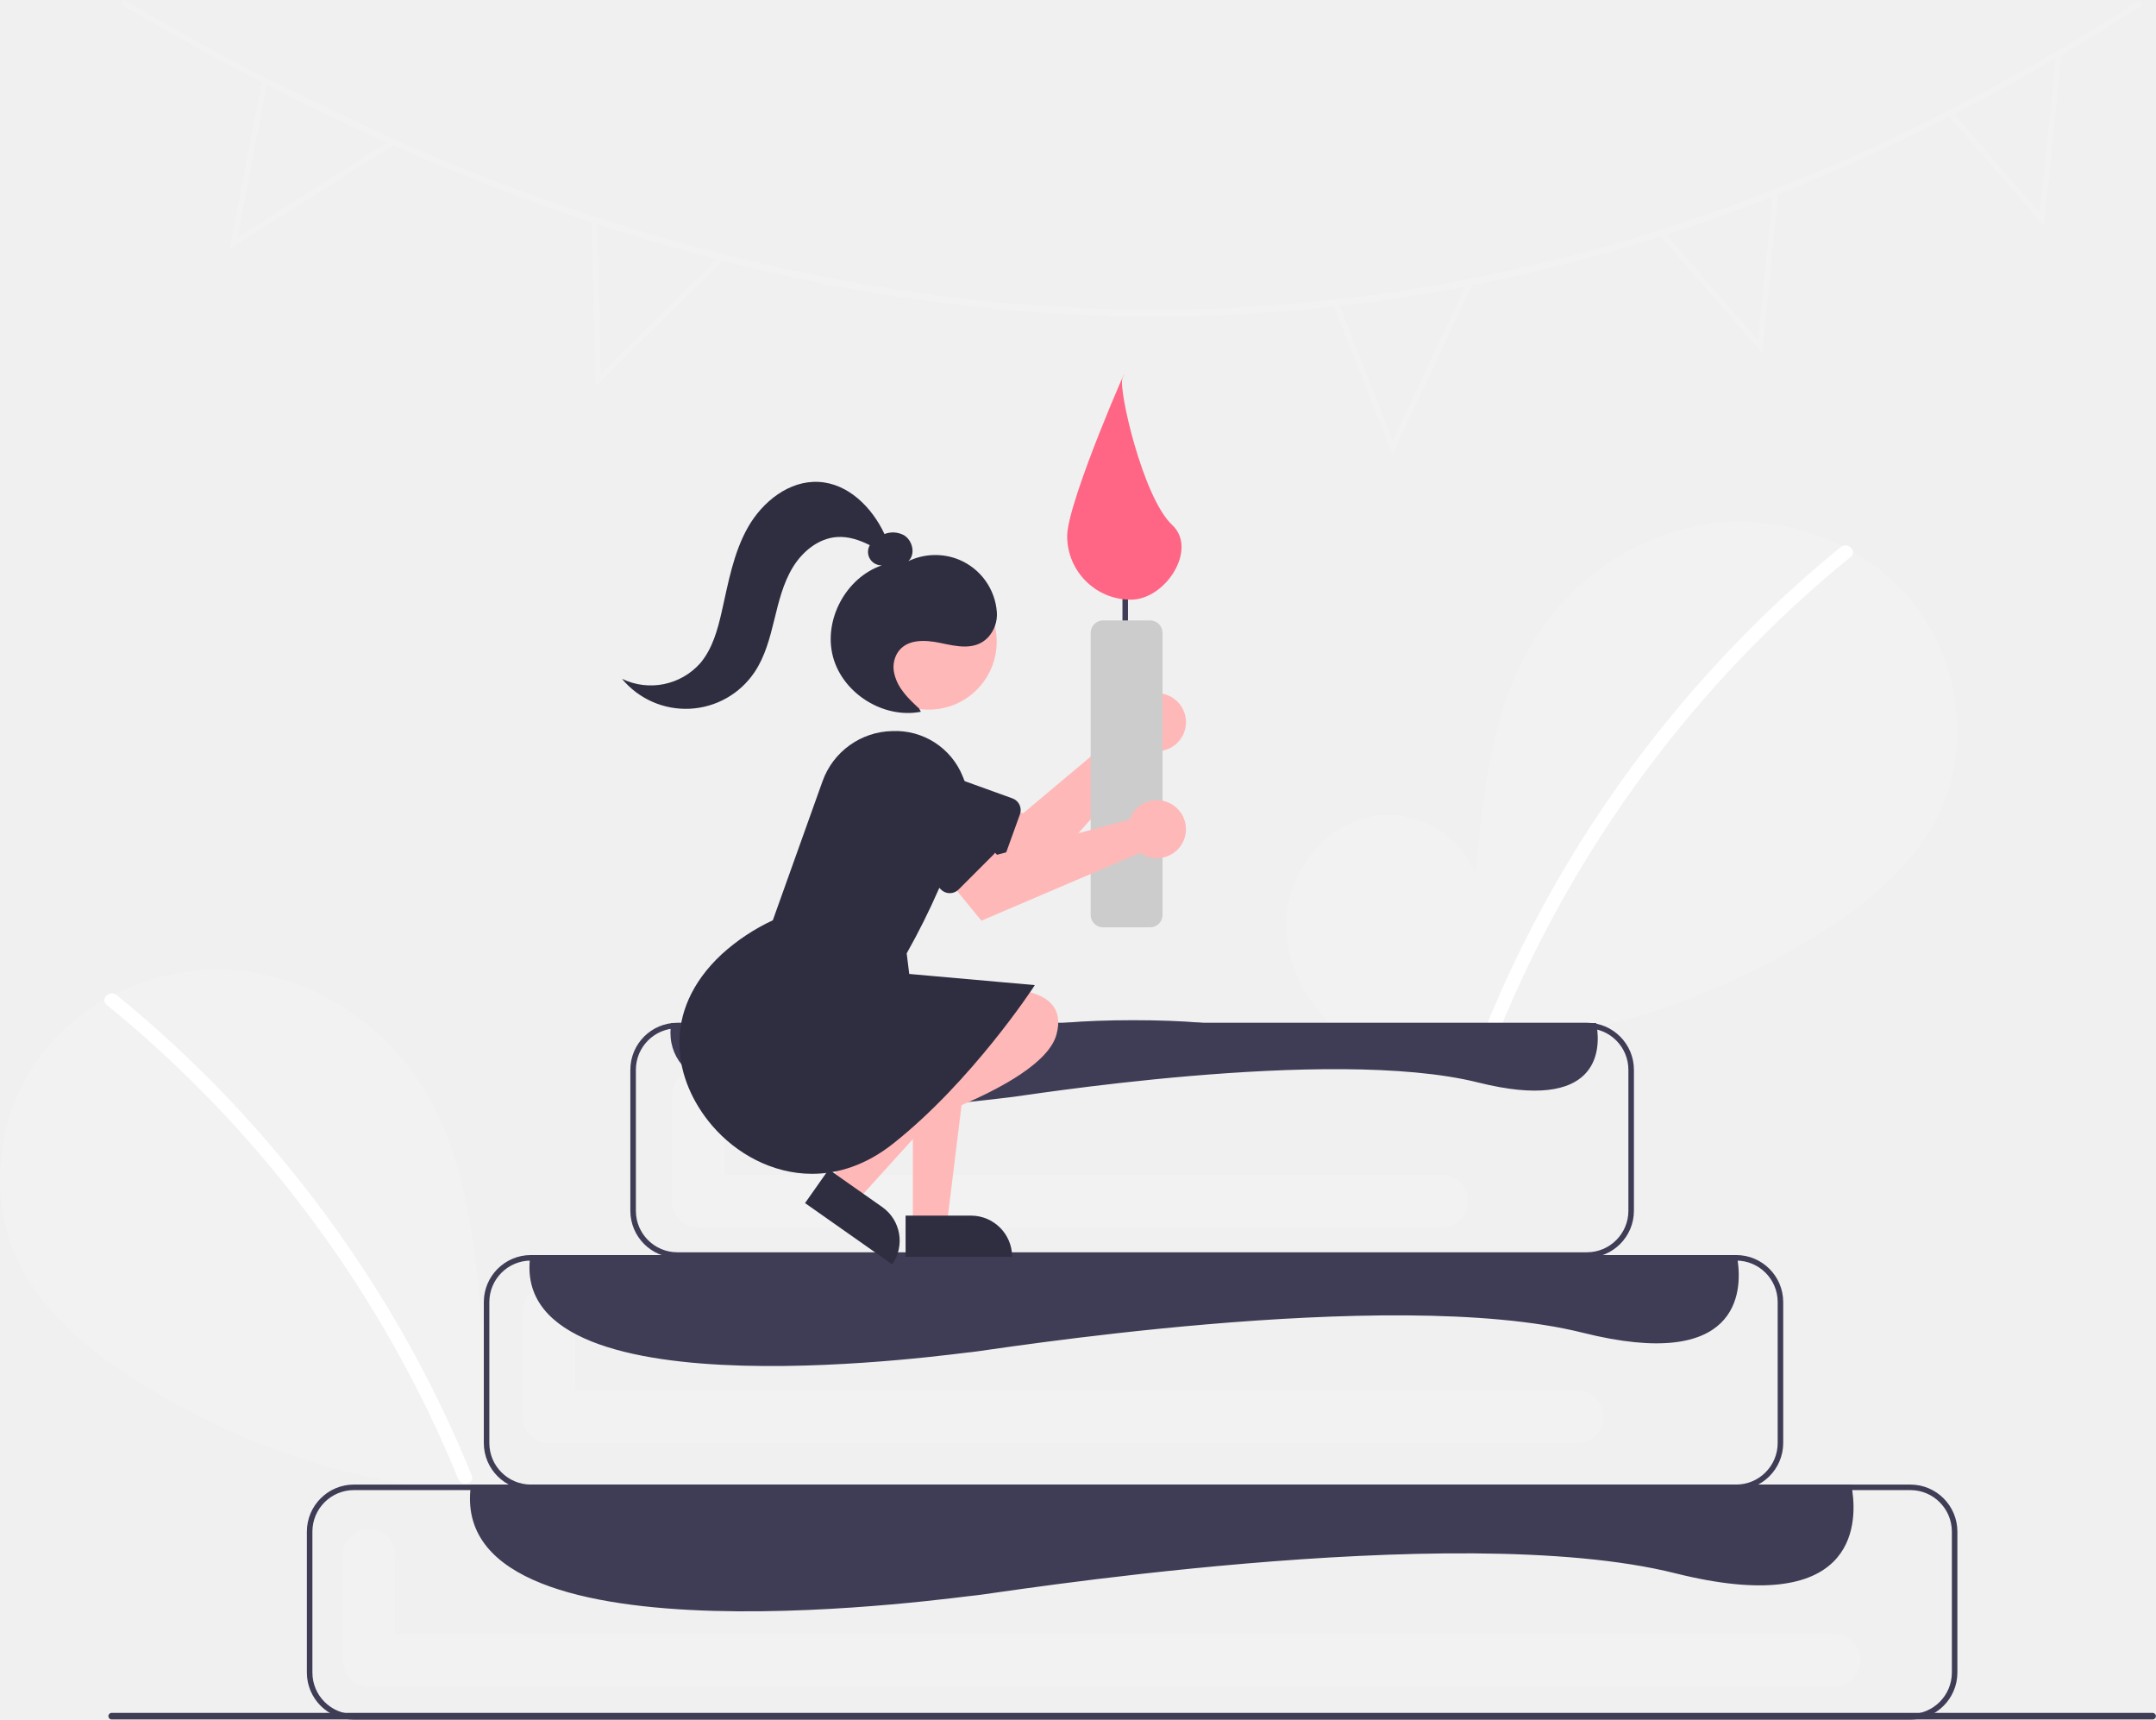
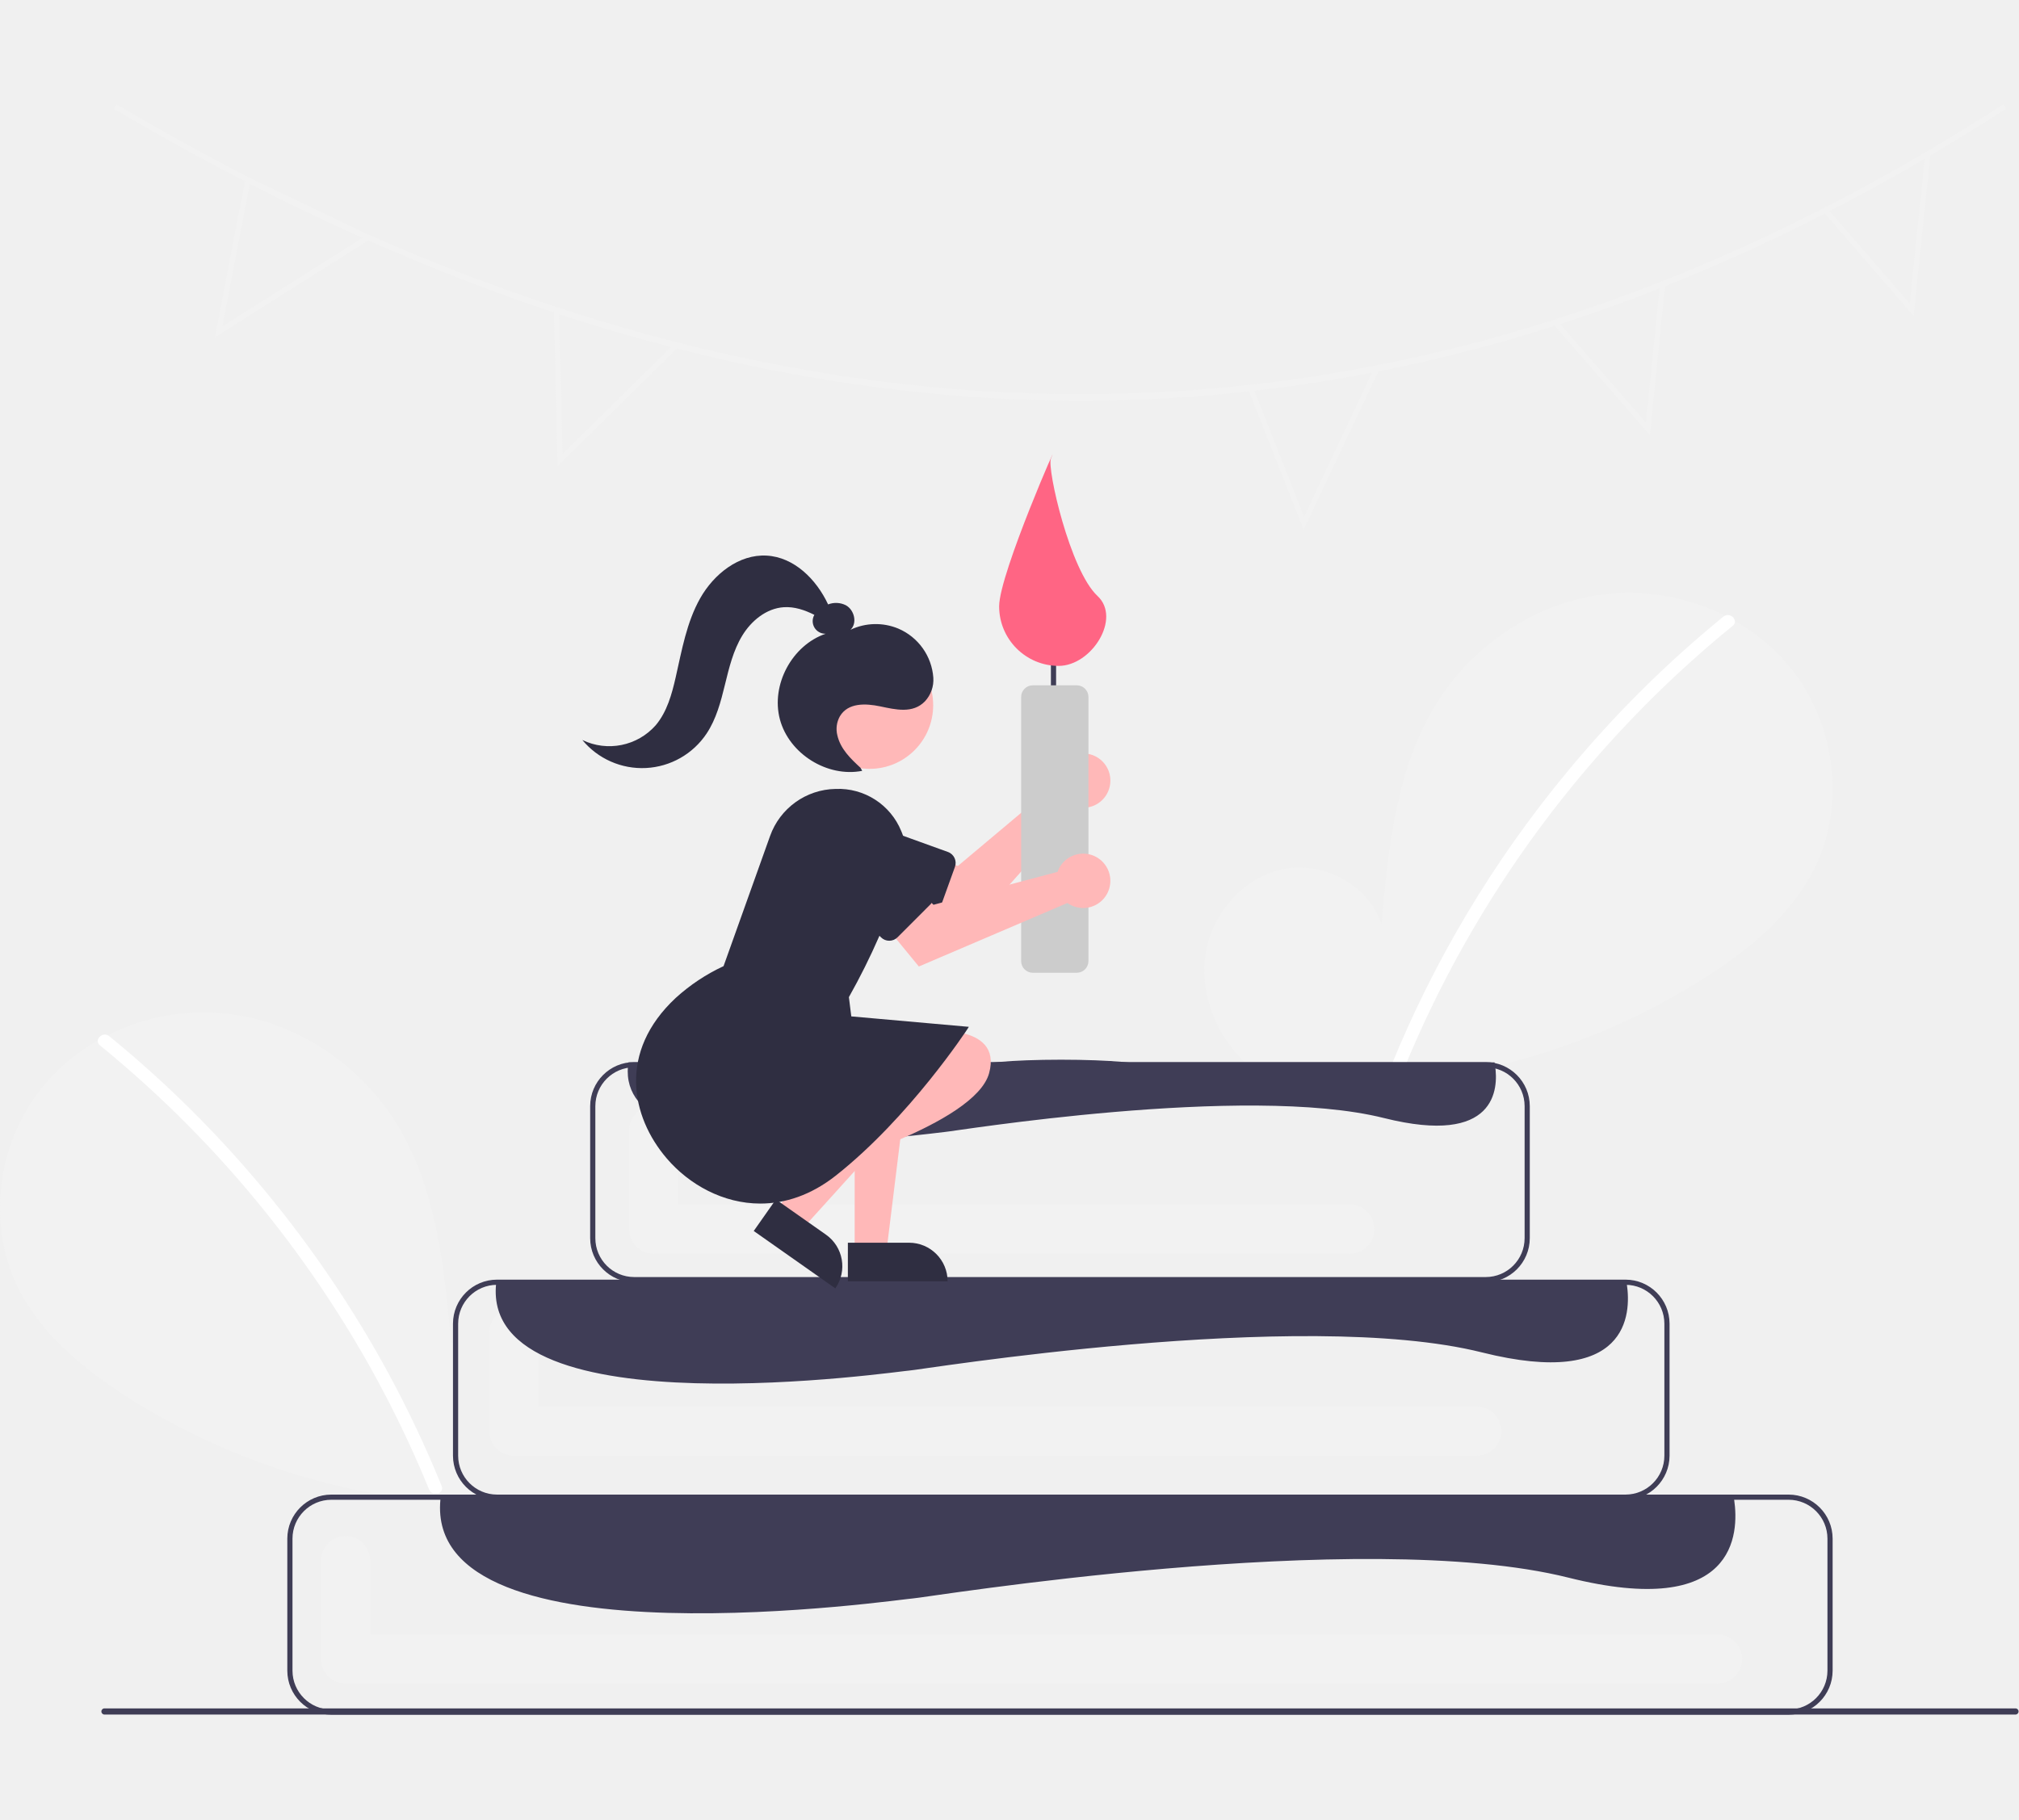
- <svg xmlns="http://www.w3.org/2000/svg" id="bb635309-0dfc-4d1e-b0e3-fb0f15b3e2fe" data-name="Layer 1" width="779.838" height="621.86" viewBox="0 0 779.838 621.86">
-   <path d="M985.106,155.77q-14.595,9.42-29.31,18.08c-.71.42-1.42.84-2.13,1.25q-18.3,10.71-36.75,20.2c-.61.32-1.22.63-1.83.94q-30.78,15.75-61.78,28.09c-.7.28-1.4.56-2.1.83Q832.021,232.72,812.816,238.94c-.69.22-1.39.45-2.08.66-.79.26-1.58.51-2.37.76a617.188,617.188,0,0,1-65.77,16.85c-.82.16-1.63.32-2.44.48q-22.665,4.38-45.47,7c-.69.09-1.37.17-2.06.24a585.81,585.81,0,0,1-65.06,3.63c-51.26,0-103.62-6.78-156.01-20.18-.75-.19-1.5-.38-2.25-.59q-13.261-3.42-26.53-7.43-8.325-2.52-16.7-5.27c-.67-.22-1.34-.44-2.01-.67q-35.61-11.805-71.71-27.8c-.73-.32-1.46-.65-2.2-.98q-21.735-9.69-43.57-20.88-.93-.465-1.86-.96-25.32-13.02-50.67-28.01l1.02-1.72Q281.311,169.58,307.446,182.94l.05.02q21.09,10.8,42.11,20.18a789.385,789.385,0,0,0,74.4,28.91c1.67.55,3.33,1.1,5,1.62q21.15,6.84,42.23,12.21c.76.2,1.51.39,2.27.58q110.386,27.81,218.17,16.07c.69-.06,1.37-.14,2.06-.23q21.465-2.385,42.8-6.38c2.45-.46,4.9-.93,7.35-1.43a617.47,617.47,0,0,0,65.21-16.77c.69-.22,1.39-.44,2.08-.67q20.205-6.435,40.28-14.33c.7-.28,1.4-.55,2.1-.83q30.225-11.985,60.15-27.24c.61-.3,1.22-.61,1.83-.94q19.26-9.855,38.38-21.08c.72-.41,1.43-.83,2.14-1.26q14.024-8.28,27.97-17.28Z" transform="translate(-210.0812 -154.07)" fill="#f2f2f2" />
-   <path d="M349.606,203.14l-42.11-20.18-.05-.02-2.34-1.12-.38,1.98-11.58,60.21,59.21-37.39,1.95-1.23ZM295.986,239.85l10.6-55.09v-.02l43.59,20.89-.02.01Z" transform="translate(-210.0812 -154.07)" fill="#f2f2f2" />
-   <path d="M471.236,245.88l-1.93,1.91-41.88,41.29-1.35-53.99-.05-2.12,2.98.7c-1.67-.52-3.33-1.07-5-1.62l.06,2.37,1.48,59.32,46.01-45.36,1.95-1.92C472.746,246.27,471.996,246.08,471.236,245.88Z" transform="translate(-210.0812 -154.07)" fill="#f2f2f2" />
-   <path d="M736.536,255.92l4.72-.57-1.1,2.34L713.876,313.31,694.686,264.69l-.95-2.39c-.69.09-1.37.17-2.06.23l.95,2.4,21.09,53.41,28.88-61.13,1.29-2.72C741.436,254.99,738.986,255.46,736.536,255.92Z" transform="translate(-210.0812 -154.07)" fill="#f2f2f2" />
-   <path d="M851.456,222.72l-.25,2.44-5.25,51.83L812.816,238.94l-1.64-1.89c-.69.23-1.39.45-2.08.67l1.64,1.88,36.74,42.19,5.83-57.46.25-2.44C852.856,222.17,852.156,222.44,851.456,222.72Z" transform="translate(-210.0812 -154.07)" fill="#f2f2f2" />
-   <path d="M953.916,172.63l-.25,2.47L947.866,231l-30.95-35.7-1.38-1.59c-.61.33-1.22.64-1.83.94l1.38,1.59,34.29,39.56,6.42-61.95.26-2.48C955.346,171.8,954.636,172.22,953.916,172.63Z" transform="translate(-210.0812 -154.07)" fill="#f2f2f2" />
-   <path d="M693.408,526.18c-12.273-10.37-19.727-26.752-17.772-42.7s14.063-30.609,29.77-33.996,33.611,5.988,38.381,21.331c2.625-29.58,5.651-60.4,21.378-85.59,14.24-22.809,38.905-39.13,65.635-42.05s54.874,8.108,71.545,29.206,20.753,51.77,9.077,75.993c-8.601,17.844-24.448,31.123-41.051,41.927A264.939,264.939,0,0,1,689.17,529.941Z" transform="translate(-210.0812 -154.07)" fill="#f2f2f2" />
-   <path d="M875.911,351.894a433.479,433.479,0,0,0-60.41,59.987,434.742,434.742,0,0,0-68.041,113.703c-1.225,3.002,3.65,4.309,4.862,1.34A432.297,432.297,0,0,1,879.477,355.459c2.517-2.05-1.069-5.598-3.565-3.565Z" transform="translate(-210.0812 -154.07)" fill="#fff" />
-   <path d="M438.991,691.94q-3.75.555-7.52.99A265.107,265.107,0,0,1,257.791,652.3c-16.6-10.8-32.45-24.08-41.05-41.93-11.68-24.22-7.59-54.89,9.08-75.99a75.823,75.823,0,0,1,22.03-18.78c1.26-.73,2.54-1.41,3.84-2.06a82.631,82.631,0,0,1,45.67-8.37c26.729,2.92,51.4,19.25,65.64,42.05,15.72,25.19,18.75,56.01,21.37,85.59.21-.68.45-1.35.71-2a26.908,26.908,0,0,1,2-4.02v49.14a15.018,15.018,0,0,0,15,15h35.77Z" transform="translate(-210.0812 -154.07)" fill="#f2f2f2" />
-   <path d="M252.251,513.894a433.478,433.478,0,0,1,60.41,59.987,439.673,439.673,0,0,1,47.64,70.507,437.872,437.872,0,0,1,20.401,43.196c1.225,3.002-3.65,4.309-4.862,1.34a430.274,430.274,0,0,0-39.316-74.387,432.98,432.98,0,0,0-52.728-65.138,431.944,431.944,0,0,0-35.11-31.94c-2.517-2.05,1.069-5.598,3.565-3.565Z" transform="translate(-210.0812 -154.07)" fill="#fff" />
-   <path d="M731.581,578.93h-259.5v-28.5a9.5,9.5,0,0,0-19,0v38a9.528,9.528,0,0,0,9.5,9.5h269a9.5,9.5,0,0,0,0-19Z" transform="translate(-210.0812 -154.07)" fill="#f2f2f2" />
-   <path d="M988.728,775.869h-738.294a1.191,1.191,0,0,1,0-2.381h738.294a1.191,1.191,0,0,1,0,2.381Z" transform="translate(-210.0812 -154.07)" fill="#3f3d56" />
-   <path d="M901.08,690.93h-563a17.024,17.024,0,0,0-17,17v51a17.024,17.024,0,0,0,17,17h563a17.024,17.024,0,0,0,17-17v-51A17.024,17.024,0,0,0,901.08,690.93Zm15,68a15.018,15.018,0,0,1-15,15h-563a15.018,15.018,0,0,1-15-15v-51a15.018,15.018,0,0,1,15-15h563a15.018,15.018,0,0,1,15,15Z" transform="translate(-210.0812 -154.07)" fill="#3f3d56" />
-   <path d="M873.581,744.93h-520.5v-28.5a9.5,9.5,0,0,0-19,0v38a9.528,9.528,0,0,0,9.5,9.5h530a9.5,9.5,0,0,0,0-19Z" transform="translate(-210.0812 -154.07)" fill="#f2f2f2" />
-   <path d="M780.581,656.93h-362.5v-28.5a9.5,9.5,0,0,0-19,0v38a9.528,9.528,0,0,0,9.5,9.5h372a9.5,9.5,0,0,0,0-19Z" transform="translate(-210.0812 -154.07)" fill="#f2f2f2" />
-   <path d="M816,723c-80-20-250,8-253,8-2.93,0-188.91,27.65-182.78-38.07.06-.66.14-1.32.24-2H879.69c.12.59.24,1.26.35,2C881.97,705.96,881.02,739.26,816,723Z" transform="translate(-210.0812 -154.07)" fill="#3f3d56" />
-   <path d="M838.08,607.93h-436a17.024,17.024,0,0,0-17,17v51a17.039,17.039,0,0,0,17,17h436a17.064,17.064,0,0,0,17-17v-51A17.024,17.024,0,0,0,838.08,607.93Zm15,68a15.031,15.031,0,0,1-15,15h-436a15.03,15.03,0,0,1-15-15v-51a15.018,15.018,0,0,1,15-15h436a15.018,15.018,0,0,1,15,15Z" transform="translate(-210.0812 -154.07)" fill="#3f3d56" />
-   <path d="M782.611,636.031c-69.925-17.481-218.514,6.992-221.136,6.992-2.561,0-165.118,24.168-159.76-33.275.052-.577.122-1.154.21-1.748H838.28c.105.516.21,1.101.306,1.748C840.273,621.137,839.443,650.243,782.611,636.031Z" transform="translate(-210.0812 -154.07)" fill="#3f3d56" />
-   <path d="M784.081,608.93h-329a17.019,17.019,0,0,1-17-17v-51a17.019,17.019,0,0,1,17-17h329a17.019,17.019,0,0,1,17,17v51A17.019,17.019,0,0,1,784.081,608.93Zm-329-83a15.017,15.017,0,0,0-15,15v51a15.017,15.017,0,0,0,15,15h329a15.017,15.017,0,0,0,15-15v-51a15.017,15.017,0,0,0-15-15Z" transform="translate(-210.0812 -154.07)" fill="#3f3d56" />
-   <path d="M744.761,545.533c-53.619-13.405-167.559,5.362-169.57,5.362-1.964,0-126.614,18.532-122.506-25.516.04-.442.094-.885.161-1.34H787.448c.08.395.161.845.235,1.34C788.976,534.112,788.339,556.431,744.761,545.533Z" transform="translate(-210.0812 -154.07)" fill="#3f3d56" />
-   <ellipse cx="409.919" cy="371.93" rx="34" ry="3" fill="#3f3d56" />
-   <path d="M618.081,414.647a10.527,10.527,0,0,0,.05,1.657L580.143,448.185l-11.328-4.102-8.425,16.287L585.158,472.16l41.53-46.603a10.496,10.496,0,1,0-8.606-10.91Z" transform="translate(-210.0812 -154.07)" fill="#ffb8b8" />
-   <path d="M567.133,468.183,530.449,454.942a13.5,13.5,0,1,1,9.167-25.396l36.683,13.241a4.499,4.499,0,0,1,2.705,5.76l-6.111,16.931a4.506,4.506,0,0,1-5.761,2.705Z" transform="translate(-210.0812 -154.07)" fill="#2f2e41" />
-   <path d="M617.081,389.93a1,1,0,0,1-1-1v-37a1,1,0,0,1,2,0v37A1,1,0,0,1,617.081,389.93Z" transform="translate(-210.0812 -154.07)" fill="#3f3d56" />
-   <path d="M634.081,343.93c9.306,8.646-2.297,27-15,27a23,23,0,0,1-23-23c0-12.703,24.858-68.737,20-57C614.53,294.676,623.424,334.029,634.081,343.93Z" transform="translate(-210.0812 -154.07)" fill="#ff6584" />
-   <path d="M626.081,489.43h-17a4.505,4.505,0,0,1-4.5-4.5V382.93a4.505,4.505,0,0,1,4.5-4.5h17a4.505,4.505,0,0,1,4.5,4.5V484.93A4.505,4.505,0,0,1,626.081,489.43Z" transform="translate(-210.0812 -154.07)" fill="#ccc" />
-   <polygon points="330.185 443.105 342.445 443.105 348.277 395.817 330.183 395.818 330.185 443.105" fill="#ffb8b8" />
-   <path d="M537.64,593.672h38.531a0,0,0,0,1,0,0v14.887a0,0,0,0,1,0,0H552.526a14.887,14.887,0,0,1-14.887-14.887v0A0,0,0,0,1,537.64,593.672Z" transform="translate(903.756 1048.135) rotate(179.9974)" fill="#2f2e41" />
-   <polygon points="299.887 427.268 309.916 434.32 341.887 398.992 327.085 388.585 299.887 427.268" fill="#ffb8b8" />
-   <path d="M502.047,586.688h38.531a0,0,0,0,1,0,0V601.575a0,0,0,0,1,0,0H516.934a14.887,14.887,0,0,1-14.887-14.887v0A0,0,0,0,1,502.047,586.688Z" transform="translate(395.9645 1225.924) rotate(-144.8891)" fill="#2f2e41" />
-   <path d="M567.093,511.992s30.595-3.61,25.104,16.244-66.681,37-66.681,37Z" transform="translate(-210.0812 -154.07)" fill="#ffb8b8" />
-   <circle cx="335.954" cy="232.059" r="24.561" fill="#ffb8b8" />
-   <path d="M467.708,561.169c-13.976-16.273-18.866-41.249,3.421-62.021a73.46,73.46,0,0,1,18.484-12.275l17.963-50.234a27.374,27.374,0,0,1,25.297-18.196,26.197,26.197,0,0,1,25.412,16.343,22.739,22.739,0,0,1,.706,16.104,258.671,258.671,0,0,1-20.959,47.954l.929,7.431,45.403,4.035-.424.688c-.221.359-22.442,34.216-50.869,56.688-9.72,7.684-19.771,10.868-29.257,10.867C489.43,578.551,476.347,571.228,467.708,561.169Z" transform="translate(-210.0812 -154.07)" fill="#2f2e41" />
-   <path d="M619.312,448.947a10.527,10.527,0,0,0-.659,1.521l-47.936,12.712-8.511-8.528L547.657,465.814l17.408,21.198L622.465,462.48a10.496,10.496,0,1,0-3.153-13.533Z" transform="translate(-210.0812 -154.07)" fill="#ffb8b8" />
-   <path d="M550.44,475.751l-27.577-27.577a13.5,13.5,0,1,1,19.092-19.092l27.577,27.577a4.499,4.499,0,0,1,0,6.363L556.804,475.751a4.506,4.506,0,0,1-6.364,0Z" transform="translate(-210.0812 -154.07)" fill="#2f2e41" />
-   <path d="M463.423,393.834c4.345-5.178,6.209-11.95,7.708-18.542,2.372-10.429,4.208-21.213,9.479-30.519,5.27-9.306,14.956-17.018,25.635-16.431,10.618.584,19.203,9.126,23.759,18.846a8.452,8.452,0,0,1,6.864.331c3.284,1.798,4.512,6.91,1.778,9.469a22.691,22.691,0,0,1,18.478-.461,22.335,22.335,0,0,1,13.529,18.954,12.177,12.177,0,0,1-3.238,9.136c-4.712,4.851-11.377,3.178-17.304,1.942-5.598-1.167-12.416-1.482-15.569,3.851a9.996,9.996,0,0,0-.973,7.305c1.208,5.324,5.15,9.033,8.974,12.582l.625,1.162c-13.502,2.633-28.247-6.588-31.789-19.881s4.659-28.628,17.682-33.063h0a4.87,4.87,0,0,1-4.372-7.296c-3.749-1.874-7.687-3.219-11.815-2.948-6.727.441-12.548,5.229-16.048,10.99-3.501,5.761-5.086,12.447-6.692,18.994-1.605,6.547-3.343,13.219-7.086,18.826a29.959,29.959,0,0,1-47.999,2.462A23.909,23.909,0,0,0,463.423,393.834Z" transform="translate(-210.0812 -154.07)" fill="#2f2e41" />
+ <svg xmlns="http://www.w3.org/2000/svg" width="780px" height="703px" viewBox="0 0 881 703" version="1.1">
+   <g id="surface1">
+     <path style=" stroke:none;fill-rule:nonzero;fill:rgb(94.902%,94.902%,94.902%);fill-opacity:1;" d="M 875.379 1.922 C 864.391 9.02 853.355 15.832 842.273 22.355 C 841.473 22.832 840.672 23.305 839.871 23.77 C 826.09 31.84 812.254 39.449 798.359 46.598 C 797.672 46.961 796.984 47.312 796.293 47.66 C 773.117 59.527 749.855 70.113 726.516 79.41 C 725.723 79.727 724.934 80.043 724.141 80.348 C 709.695 86.043 695.242 91.234 680.781 95.922 C 680.004 96.172 679.211 96.43 678.434 96.668 C 677.539 96.961 676.648 97.246 675.754 97.527 C 651.359 105.234 626.562 111.594 601.469 116.57 C 600.543 116.754 599.629 116.934 598.711 117.113 C 581.645 120.414 564.527 123.051 547.355 125.027 C 546.574 125.129 545.809 125.219 545.027 125.297 C 520.629 128.027 496.094 129.398 471.543 129.398 C 413.648 129.398 354.508 121.738 295.332 106.59 C 294.484 106.375 293.637 106.16 292.793 105.926 C 282.805 103.348 272.816 100.547 262.824 97.527 C 256.559 95.629 250.27 93.645 243.965 91.57 C 243.207 91.32 242.449 91.074 241.691 90.812 C 214.879 81.918 187.879 71.445 160.699 59.395 C 159.875 59.031 159.047 58.66 158.211 58.285 C 141.848 50.984 125.441 43.117 109 34.688 C 108.301 34.336 107.602 33.973 106.898 33.602 C 87.836 23.793 68.758 13.238 49.668 1.945 L 50.82 0 C 70.574 11.688 90.293 22.562 109.973 32.629 L 110.027 32.652 C 125.91 40.789 141.766 48.391 157.59 55.461 C 185.035 67.762 213.082 78.668 241.625 88.137 C 243.512 88.758 245.387 89.379 247.273 89.965 C 263.199 95.121 279.098 99.719 294.973 103.766 C 295.828 103.992 296.676 104.207 297.535 104.422 C 380.652 125.375 462.793 131.43 543.953 122.586 C 544.734 122.516 545.504 122.426 546.281 122.324 C 562.445 120.527 578.559 118.125 594.625 115.113 C 597.391 114.594 600.16 114.062 602.926 113.496 C 627.805 108.523 652.391 102.195 676.578 94.543 C 677.359 94.293 678.148 94.047 678.93 93.785 C 694.145 88.938 709.309 83.539 724.426 77.59 C 725.215 77.273 726.008 76.969 726.797 76.652 C 749.555 67.621 772.203 57.359 794.734 45.863 C 795.426 45.527 796.113 45.176 796.801 44.801 C 811.305 37.375 825.754 29.434 840.152 20.977 C 840.965 20.512 841.766 20.039 842.57 19.555 C 853.129 13.312 863.66 6.805 874.16 0.023 Z M 875.379 1.922 " />
+     <path style=" stroke:none;fill-rule:nonzero;fill:rgb(94.902%,94.902%,94.902%);fill-opacity:1;" d="M 157.59 55.461 L 110.027 32.652 L 109.973 32.629 L 107.328 31.363 L 106.898 33.602 L 93.82 101.652 L 160.699 59.395 L 162.898 58.004 Z M 97.027 96.949 L 109 34.688 L 109 34.664 L 158.234 58.273 L 158.211 58.285 Z M 97.027 96.949 " />
+     <path style=" stroke:none;fill-rule:nonzero;fill:rgb(94.902%,94.902%,94.902%);fill-opacity:1;" d="M 294.973 103.766 L 292.793 105.926 L 245.488 152.59 L 243.965 91.57 L 243.906 89.176 L 247.273 89.965 C 245.387 89.379 243.512 88.758 241.625 88.137 L 241.691 90.812 L 243.363 157.859 L 295.332 106.59 L 297.535 104.422 C 296.676 104.207 295.828 103.992 294.973 103.766 Z M 294.973 103.766 " />
+     <path style=" stroke:none;fill-rule:nonzero;fill:rgb(94.902%,94.902%,94.902%);fill-opacity:1;" d="M 594.625 115.113 L 599.953 114.469 L 598.711 117.113 L 569.031 179.977 L 547.355 125.027 L 546.281 122.324 C 545.504 122.426 544.734 122.516 543.953 122.586 L 545.027 125.297 L 568.848 185.66 L 601.469 116.57 L 602.926 113.496 C 600.16 114.062 597.391 114.594 594.625 115.113 Z M 594.625 115.113 " />
+     <path style=" stroke:none;fill-rule:nonzero;fill:rgb(94.902%,94.902%,94.902%);fill-opacity:1;" d="M 724.426 77.59 L 724.141 80.348 L 718.211 138.926 L 680.781 95.922 L 678.93 93.785 C 678.148 94.047 677.359 94.293 676.578 94.543 L 678.434 96.668 L 719.93 144.352 L 726.516 79.41 L 726.797 76.652 C 726.008 76.969 725.215 77.273 724.426 77.59 Z M 724.426 77.59 " />
+     <path style=" stroke:none;fill-rule:nonzero;fill:rgb(94.902%,94.902%,94.902%);fill-opacity:1;" d="M 840.152 20.977 L 839.871 23.77 L 833.316 86.949 L 798.359 46.598 L 796.801 44.801 C 796.113 45.176 795.426 45.527 794.734 45.863 L 796.293 47.66 L 835.023 92.375 L 842.273 22.355 L 842.57 19.555 C 841.766 20.039 840.965 20.512 840.152 20.977 Z M 840.152 20.977 " />
+     <path style=" stroke:none;fill-rule:nonzero;fill:rgb(94.902%,94.902%,94.902%);fill-opacity:1;" d="M 545.91 420.566 C 532.051 408.848 523.629 390.332 525.84 372.309 C 528.047 354.281 541.723 337.711 559.461 333.883 C 577.203 330.055 597.426 340.652 602.812 357.992 C 605.777 324.559 609.195 289.727 626.961 261.258 C 643.043 235.477 670.902 217.031 701.094 213.73 C 731.285 210.43 763.074 222.895 781.902 246.738 C 800.734 270.586 805.344 305.254 792.156 332.629 C 782.441 352.797 764.543 367.805 745.789 380.016 C 685.191 419.141 612.512 435.051 541.125 424.82 Z M 545.91 420.566 " />
+     <path style=" stroke:none;fill-rule:nonzero;fill:rgb(100%,100%,100%);fill-opacity:1;" d="M 752.047 223.586 C 727.137 243.891 704.281 266.598 683.816 291.383 C 651.785 330.039 625.867 373.379 606.965 419.895 C 605.578 423.285 611.086 424.766 612.453 421.41 C 643.387 345.812 692.766 279.184 756.074 227.613 C 758.918 225.297 754.867 221.289 752.047 223.586 Z M 752.047 223.586 " />
+     <path style=" stroke:none;fill-rule:nonzero;fill:rgb(94.902%,94.902%,94.902%);fill-opacity:1;" d="M 258.551 607.914 C 255.727 608.332 252.895 608.707 250.059 609.031 C 181.328 616.859 112.016 600.633 53.887 563.113 C 35.137 550.906 17.234 535.895 7.523 515.723 C -5.672 488.348 -1.051 453.684 17.777 429.836 C 24.633 421.227 33.082 414.02 42.66 408.609 C 44.086 407.785 45.531 407.016 46.996 406.281 C 62.934 398.262 80.836 394.977 98.582 396.82 C 128.773 400.121 156.637 418.578 172.723 444.348 C 190.477 472.816 193.898 507.652 196.859 541.082 C 197.094 540.316 197.367 539.559 197.66 538.824 C 198.285 537.25 199.043 535.73 199.918 534.281 L 199.918 589.82 C 199.93 599.176 207.508 606.762 216.863 606.773 L 257.262 606.773 Z M 258.551 607.914 " />
+     <path style=" stroke:none;fill-rule:nonzero;fill:rgb(100%,100%,100%);fill-opacity:1;" d="M 47.629 406.68 C 72.543 426.984 95.395 449.695 115.863 474.48 C 136.332 499.238 154.352 525.926 169.672 554.168 C 178.234 570.012 185.926 586.309 192.715 602.988 C 194.098 606.383 188.59 607.859 187.223 604.504 C 175.199 575.098 160.328 546.938 142.816 520.43 C 125.391 494.023 105.445 469.367 83.258 446.809 C 70.711 434.059 57.473 422.008 43.602 410.711 C 40.762 408.395 44.809 404.383 47.629 406.68 Z M 47.629 406.68 " />
+     <path style=" stroke:none;fill-rule:nonzero;fill:rgb(94.902%,94.902%,94.902%);fill-opacity:1;" d="M 589.027 480.188 L 295.926 480.188 L 295.926 447.977 C 295.926 442.047 291.121 437.238 285.195 437.238 C 279.27 437.238 274.465 442.047 274.465 447.977 L 274.465 490.926 C 274.484 496.848 279.277 501.645 285.195 501.66 L 589.027 501.66 C 594.953 501.66 599.758 496.855 599.758 490.926 C 599.758 484.996 594.953 480.188 589.027 480.188 Z M 589.027 480.188 " />
+     <path style=" stroke:none;fill-rule:nonzero;fill:rgb(24.706%,23.922%,33.725%);fill-opacity:1;" d="M 879.473 702.773 L 45.578 702.773 C 44.836 702.77 44.238 702.168 44.238 701.426 C 44.238 700.684 44.836 700.082 45.578 700.082 L 879.473 700.082 C 880.215 700.082 880.812 700.684 880.812 701.426 C 880.812 702.168 880.215 702.77 879.473 702.773 Z M 879.473 702.773 " />
+     <path style=" stroke:none;fill-rule:nonzero;fill:rgb(24.706%,23.922%,33.725%);fill-opacity:1;" d="M 780.473 606.773 L 144.574 606.773 C 133.977 606.789 125.387 615.383 125.371 625.988 L 125.371 683.629 C 125.387 694.234 133.977 702.828 144.574 702.84 L 780.473 702.84 C 791.074 702.828 799.66 694.234 799.676 683.629 L 799.676 625.988 C 799.66 615.383 791.074 606.789 780.473 606.773 Z M 797.418 683.629 C 797.406 692.984 789.828 700.57 780.473 700.582 L 144.574 700.582 C 135.223 700.57 127.641 692.984 127.629 683.629 L 127.629 625.988 C 127.641 616.629 135.223 609.043 144.574 609.031 L 780.473 609.031 C 789.828 609.043 797.406 616.629 797.418 625.988 Z M 797.418 683.629 " />
+     <path style=" stroke:none;fill-rule:nonzero;fill:rgb(94.902%,94.902%,94.902%);fill-opacity:1;" d="M 749.414 667.805 L 161.516 667.805 L 161.516 635.594 C 161.516 629.664 156.711 624.855 150.785 624.855 C 144.859 624.855 140.055 629.664 140.055 635.594 L 140.055 678.543 C 140.074 684.465 144.867 689.262 150.785 689.277 L 749.414 689.277 C 755.34 689.277 760.145 684.473 760.145 678.543 C 760.145 672.613 755.34 667.805 749.414 667.805 Z M 749.414 667.805 " />
+     <path style=" stroke:none;fill-rule:nonzero;fill:rgb(94.902%,94.902%,94.902%);fill-opacity:1;" d="M 644.371 568.344 L 234.934 568.344 L 234.934 536.133 C 234.934 530.203 230.129 525.395 224.203 525.395 C 218.277 525.395 213.473 530.203 213.473 536.133 L 213.473 579.082 C 213.492 585.004 218.285 589.801 224.203 589.82 L 644.371 589.82 C 650.297 589.82 655.102 585.012 655.102 579.082 C 655.102 573.152 650.297 568.344 644.371 568.344 Z M 644.371 568.344 " />
+     <path style=" stroke:none;fill-rule:nonzero;fill:rgb(24.706%,23.922%,33.725%);fill-opacity:1;" d="M 684.379 643.02 C 594.02 620.414 402.004 652.062 398.617 652.062 C 395.309 652.062 185.246 683.312 192.168 609.031 C 192.238 608.289 192.328 607.543 192.441 606.773 L 756.316 606.773 C 756.449 607.441 756.586 608.195 756.711 609.031 C 758.891 623.762 757.816 661.395 684.379 643.02 Z M 684.379 643.02 " />
+     <path style=" stroke:none;fill-rule:nonzero;fill:rgb(24.706%,23.922%,33.725%);fill-opacity:1;" d="M 709.316 512.965 L 216.859 512.965 C 206.262 512.98 197.676 521.574 197.66 532.18 L 197.66 589.82 C 197.684 600.422 206.266 609.008 216.859 609.031 L 709.316 609.031 C 719.906 608.992 728.48 600.414 728.52 589.82 L 728.52 532.18 C 728.504 521.574 719.914 512.98 709.316 512.965 Z M 726.258 589.82 C 726.238 599.176 718.664 606.754 709.316 606.773 L 216.859 606.773 C 207.512 606.754 199.938 599.176 199.918 589.82 L 199.918 532.18 C 199.93 522.82 207.508 515.234 216.859 515.223 L 709.316 515.223 C 718.668 515.234 726.246 522.82 726.258 532.18 Z M 726.258 589.82 " />
+     <path style=" stroke:none;fill-rule:nonzero;fill:rgb(24.706%,23.922%,33.725%);fill-opacity:1;" d="M 646.664 544.723 C 567.688 524.965 399.855 552.629 396.895 552.629 C 394.004 552.629 210.395 579.941 216.449 515.02 C 216.508 514.367 216.586 513.715 216.684 513.043 L 709.543 513.043 C 709.66 513.625 709.781 514.289 709.887 515.02 C 711.793 527.891 710.855 560.789 646.664 544.723 Z M 646.664 544.723 " />
+     <path style=" stroke:none;fill-rule:nonzero;fill:rgb(24.706%,23.922%,33.725%);fill-opacity:1;" d="M 648.324 514.094 L 276.723 514.094 C 266.125 514.082 257.535 505.488 257.523 494.879 L 257.523 437.238 C 257.535 426.633 266.125 418.035 276.723 418.023 L 648.324 418.023 C 658.926 418.035 667.516 426.633 667.527 437.238 L 667.527 494.879 C 667.516 505.488 658.926 514.082 648.324 514.094 Z M 276.723 420.285 C 267.371 420.297 259.793 427.879 259.781 437.238 L 259.781 494.879 C 259.793 504.238 267.371 511.824 276.723 511.832 L 648.324 511.832 C 657.68 511.824 665.258 504.238 665.27 494.879 L 665.27 437.238 C 665.258 427.879 657.68 420.297 648.324 420.285 Z M 276.723 420.285 " />
+     <path style=" stroke:none;fill-rule:nonzero;fill:rgb(24.706%,23.922%,33.725%);fill-opacity:1;" d="M 603.914 442.441 C 543.352 427.289 414.656 448.5 412.387 448.5 C 410.168 448.5 269.379 469.445 274.02 419.664 C 274.062 419.164 274.125 418.664 274.199 418.148 L 652.129 418.148 C 652.219 418.594 652.309 419.102 652.395 419.664 C 653.855 429.531 653.137 454.758 603.914 442.441 Z M 603.914 442.441 " />
+     <path style=" stroke:none;fill-rule:nonzero;fill:rgb(24.706%,23.922%,33.725%);fill-opacity:1;" d="M 501.402 420.363 C 501.402 418.492 484.207 416.973 462.996 416.973 C 441.789 416.973 424.594 418.492 424.594 420.363 C 424.594 422.238 441.789 423.754 462.996 423.754 C 484.207 423.754 501.402 422.238 501.402 420.363 Z M 501.402 420.363 " />
+     <path style=" stroke:none;fill-rule:nonzero;fill:rgb(100%,72.157%,72.157%);fill-opacity:1;" d="M 460.832 294.512 C 460.801 295.137 460.82 295.762 460.887 296.383 L 417.98 332.418 L 405.184 327.781 L 395.668 346.188 L 423.645 359.512 L 470.551 306.84 C 475.402 307.723 480.289 305.508 482.828 301.281 C 485.367 297.051 485.027 291.695 481.977 287.82 C 478.922 283.949 473.793 282.371 469.094 283.859 C 464.395 285.344 461.105 289.586 460.832 294.512 Z M 460.832 294.512 " />
+     <path style=" stroke:none;fill-rule:nonzero;fill:rgb(18.431%,18.039%,25.49%);fill-opacity:1;" d="M 403.285 355.02 L 361.852 340.055 C 353.922 337.199 349.812 328.449 352.676 320.516 C 355.535 312.586 364.281 308.48 372.207 311.352 L 413.641 326.316 C 416.277 327.27 417.648 330.184 416.695 332.824 L 409.793 351.961 C 408.836 354.602 405.926 355.969 403.285 355.02 Z M 403.285 355.02 " />
+     <path style=" stroke:none;fill-rule:nonzero;fill:rgb(24.706%,23.922%,33.725%);fill-opacity:1;" d="M 459.703 266.574 C 459.078 266.574 458.57 266.07 458.57 265.445 L 458.57 223.625 C 458.57 223.004 459.078 222.496 459.703 222.496 C 460.324 222.496 460.832 223.004 460.832 223.625 L 460.832 265.445 C 460.832 266.07 460.324 266.574 459.703 266.574 Z M 459.703 266.574 " />
+     <path style=" stroke:none;fill-rule:nonzero;fill:rgb(100%,39.608%,51.765%);fill-opacity:1;" d="M 478.902 214.586 C 489.414 224.355 476.309 245.102 461.961 245.102 C 447.613 245.102 435.98 233.461 435.98 219.105 C 435.98 204.75 464.059 141.418 458.57 154.684 C 456.82 158.918 466.867 203.395 478.902 214.586 Z M 478.902 214.586 " />
+     <path style=" stroke:none;fill-rule:nonzero;fill:rgb(80%,80%,80%);fill-opacity:1;" d="M 469.867 379.031 L 450.664 379.031 C 447.859 379.027 445.586 376.754 445.582 373.945 L 445.582 258.664 C 445.586 255.855 447.859 253.582 450.664 253.578 L 469.867 253.578 C 472.672 253.582 474.945 255.855 474.949 258.664 L 474.949 373.945 C 474.945 376.754 472.672 379.027 469.867 379.031 Z M 469.867 379.031 " />
+     <path style=" stroke:none;fill-rule:nonzero;fill:rgb(100%,72.157%,72.157%);fill-opacity:1;" d="M 372.941 500.809 L 386.789 500.809 L 393.375 447.363 L 372.938 447.363 Z M 372.941 500.809 " />
+     <path style=" stroke:none;fill-rule:nonzero;fill:rgb(18.431%,18.039%,25.49%);fill-opacity:1;" d="M 413.492 513.672 L 369.973 513.676 L 369.973 496.852 L 396.68 496.848 C 405.965 496.848 413.492 504.383 413.492 513.672 Z M 413.492 513.672 " />
+     <path style=" stroke:none;fill-rule:nonzero;fill:rgb(100%,72.157%,72.157%);fill-opacity:1;" d="M 338.719 482.91 L 350.047 490.879 L 386.156 450.949 L 369.438 439.188 Z M 338.719 482.91 " />
+     <path style=" stroke:none;fill-rule:nonzero;fill:rgb(18.431%,18.039%,25.49%);fill-opacity:1;" d="M 364.496 516.773 L 328.895 491.727 L 338.566 477.965 L 360.414 493.332 C 368.008 498.676 369.836 509.172 364.496 516.773 Z M 364.496 516.773 " />
+     <path style=" stroke:none;fill-rule:nonzero;fill:rgb(100%,72.157%,72.157%);fill-opacity:1;" d="M 403.238 404.531 C 403.238 404.531 437.797 400.453 431.594 422.891 C 425.391 445.328 356.277 464.707 356.277 464.707 Z M 403.238 404.531 " />
+     <path style=" stroke:none;fill-rule:nonzero;fill:rgb(100%,72.157%,72.157%);fill-opacity:1;" d="M 407.195 262.277 C 407.195 277.609 394.777 290.039 379.457 290.039 C 364.133 290.039 351.715 277.609 351.715 262.277 C 351.715 246.945 364.133 234.52 379.457 234.52 C 394.777 234.52 407.195 246.945 407.195 262.277 Z M 407.195 262.277 " />
+     <path style=" stroke:none;fill-rule:nonzero;fill:rgb(18.431%,18.039%,25.49%);fill-opacity:1;" d="M 290.984 460.113 C 275.199 441.723 269.676 413.492 294.852 390.016 C 301.066 384.359 308.105 379.684 315.727 376.141 L 336.016 319.367 C 340.332 307.227 351.715 299.031 364.59 298.801 C 377.098 298.258 388.594 305.656 393.293 317.27 C 395.77 323.035 396.055 329.512 394.09 335.473 C 388.051 354.293 380.117 372.453 370.418 389.672 L 371.465 398.07 L 422.75 402.629 L 422.27 403.406 C 422.02 403.812 396.922 442.078 364.812 467.477 C 353.836 476.164 342.484 479.762 331.77 479.762 C 315.52 479.758 300.742 471.484 290.984 460.113 Z M 290.984 460.113 " />
+     <path style=" stroke:none;fill-rule:nonzero;fill:rgb(100%,72.157%,72.157%);fill-opacity:1;" d="M 462.219 333.277 C 461.93 333.828 461.68 334.406 461.477 334.996 L 407.332 349.363 L 397.719 339.727 L 381.289 352.34 L 400.949 376.301 L 465.781 348.574 C 469.797 351.434 475.164 351.508 479.258 348.762 C 483.352 346.016 485.32 341.02 484.199 336.215 C 483.082 331.414 479.109 327.801 474.227 327.148 C 469.34 326.496 464.559 328.938 462.219 333.277 Z M 462.219 333.277 " />
+     <path style=" stroke:none;fill-rule:nonzero;fill:rgb(18.431%,18.039%,25.49%);fill-opacity:1;" d="M 384.43 363.574 L 353.281 332.402 C 347.32 326.445 347.32 316.781 353.277 310.82 C 359.234 304.859 368.895 304.863 374.848 310.824 L 405.996 341.996 C 407.98 343.98 407.98 347.199 405.996 349.188 L 391.617 363.574 C 389.633 365.555 386.418 365.555 384.43 363.574 Z M 384.43 363.574 " />
+     <path style=" stroke:none;fill-rule:nonzero;fill:rgb(18.431%,18.039%,25.49%);fill-opacity:1;" d="M 286.145 270.988 C 291.055 265.137 293.16 257.48 294.852 250.031 C 297.531 238.246 299.605 226.055 305.559 215.539 C 311.512 205.02 322.449 196.305 334.512 196.969 C 346.508 197.625 356.203 207.281 361.348 218.27 C 363.867 217.289 366.688 217.426 369.102 218.641 C 372.812 220.676 374.199 226.453 371.109 229.344 C 377.676 226.215 385.266 226.027 391.98 228.824 C 400.684 232.531 406.586 240.805 407.262 250.246 C 407.523 254.047 406.199 257.785 403.605 260.57 C 398.281 266.055 390.754 264.164 384.059 262.766 C 377.738 261.445 370.035 261.09 366.477 267.117 C 365.07 269.629 364.68 272.582 365.375 275.375 C 366.742 281.395 371.191 285.586 375.512 289.598 L 376.219 290.91 C 360.969 293.887 344.312 283.461 340.312 268.438 C 336.312 253.414 345.574 236.082 360.285 231.07 C 358.293 231.133 356.422 230.109 355.395 228.398 C 354.371 226.688 354.352 224.555 355.348 222.824 C 351.113 220.707 346.664 219.188 342 219.492 C 334.402 219.992 327.828 225.402 323.875 231.914 C 319.922 238.426 318.129 245.98 316.316 253.383 C 314.504 260.781 312.539 268.324 308.312 274.66 C 302.375 283.559 292.582 289.125 281.902 289.672 C 271.227 290.223 260.914 285.688 254.098 277.441 C 265.016 282.738 278.125 280.098 286.145 270.988 Z M 286.145 270.988 " />
+   </g>
</svg>
